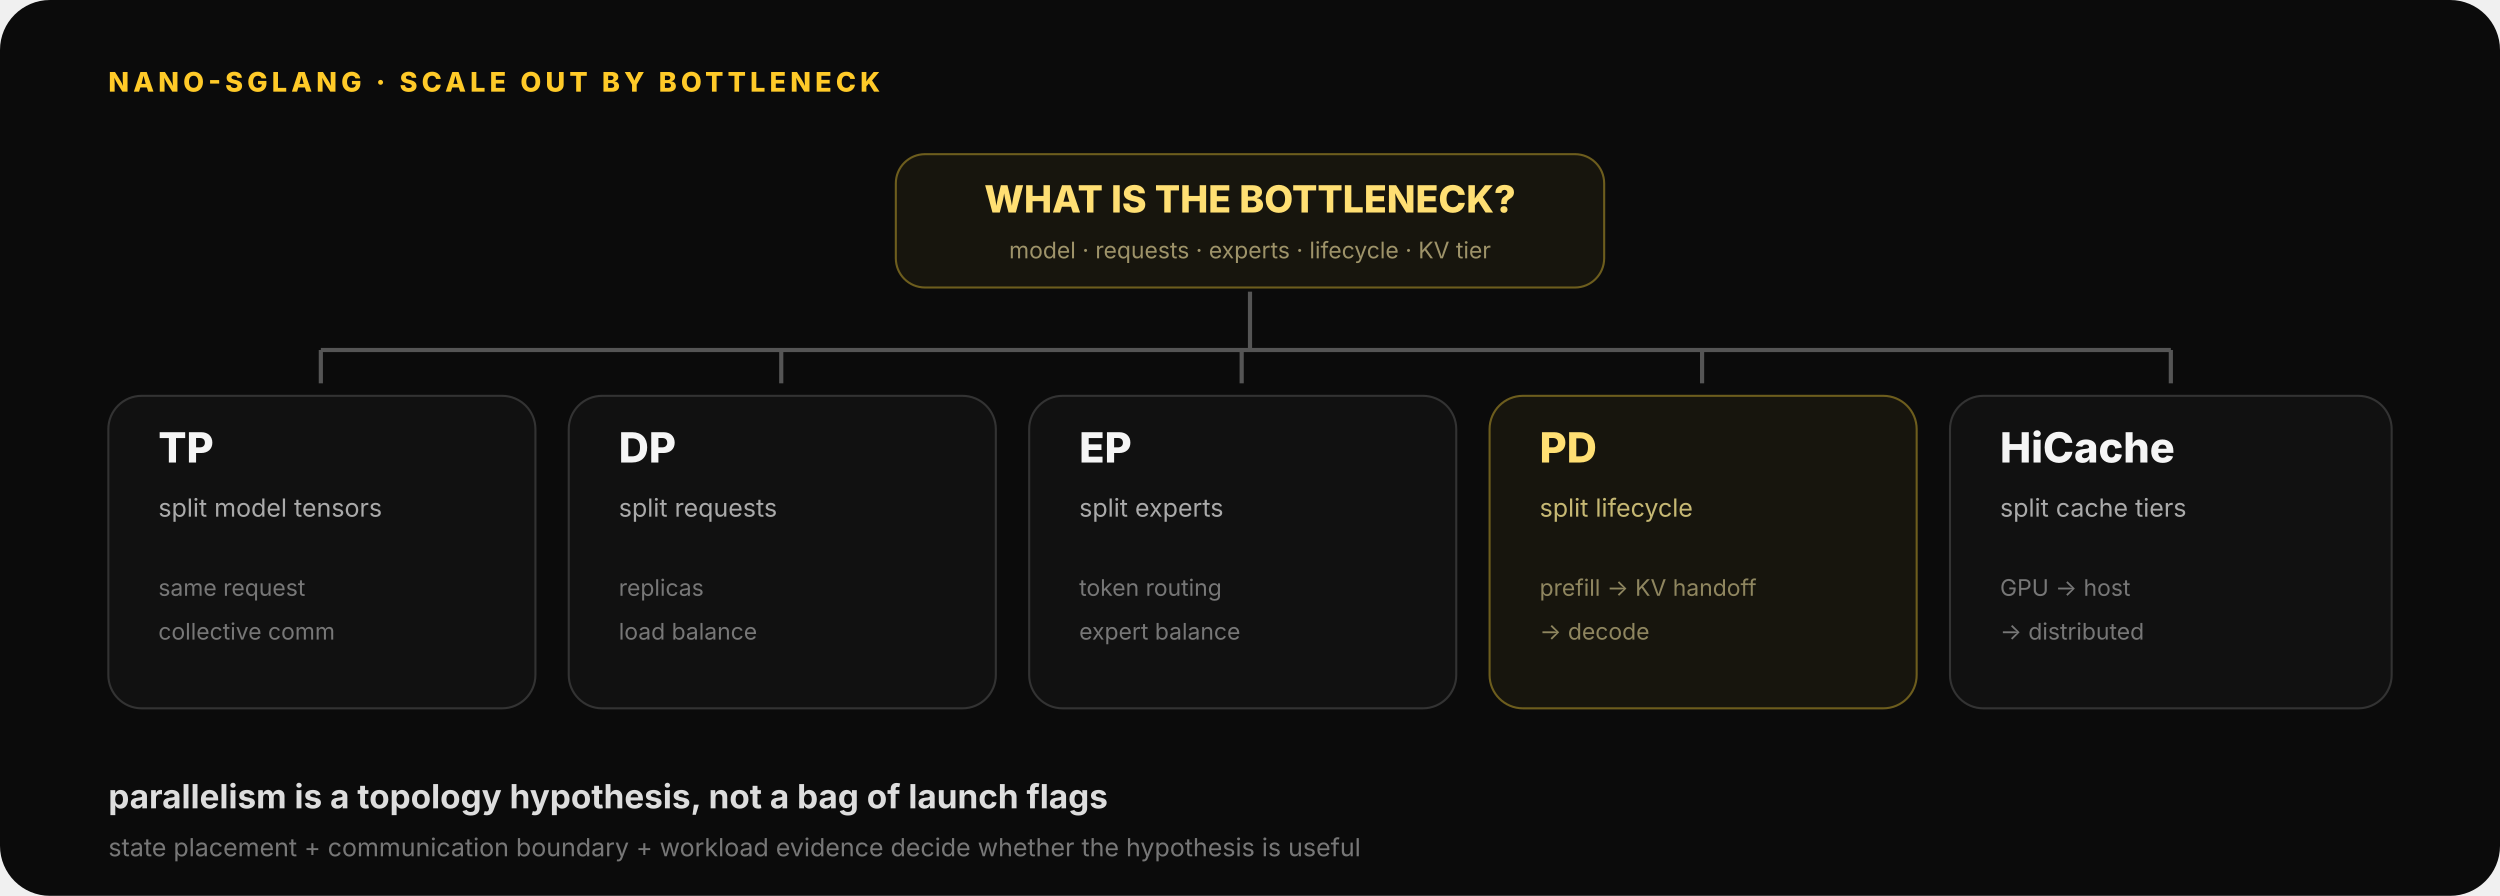
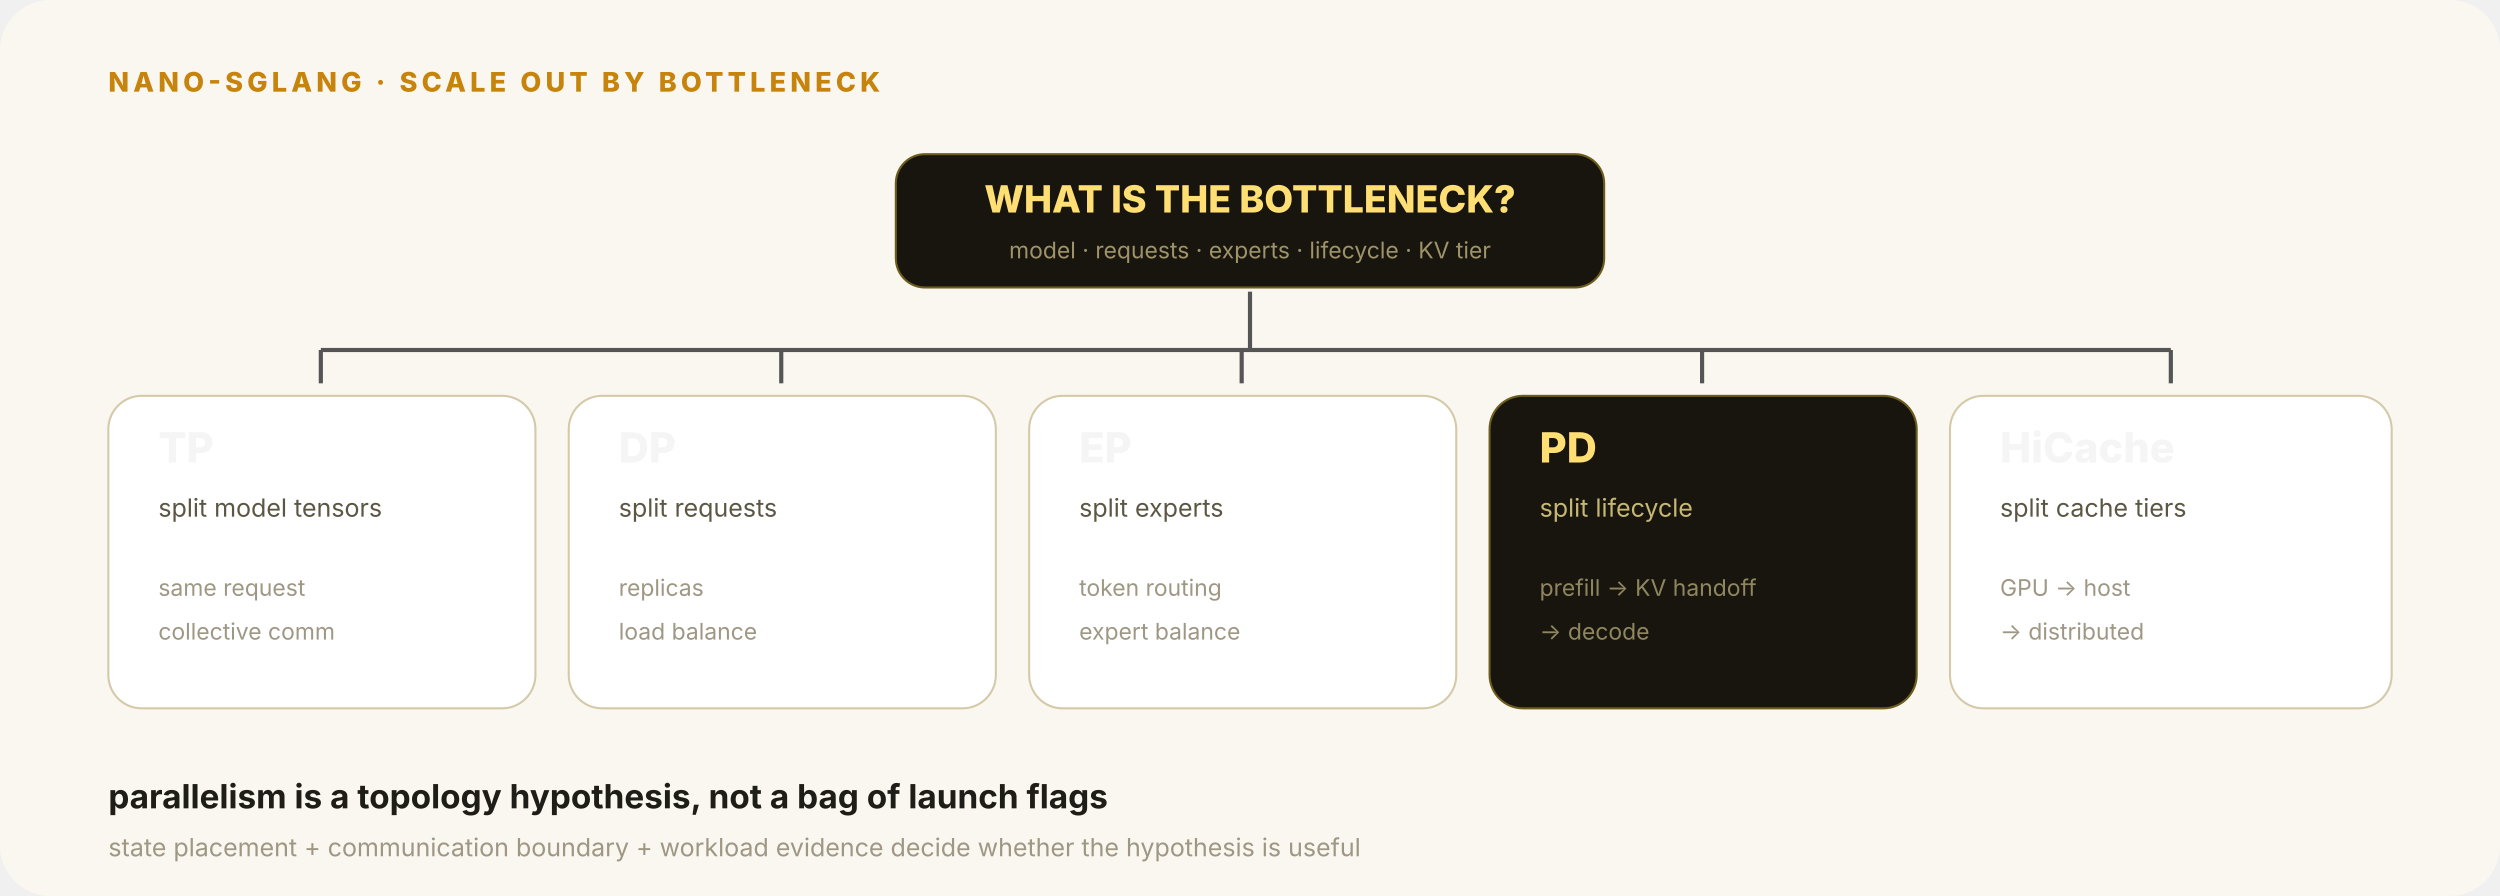
<svg xmlns="http://www.w3.org/2000/svg" viewBox="0 0 1200 430" role="img" aria-labelledby="t d">
-   <rect width="1200" height="430" rx="24" fill="#0b0b0b" />
-   <text x="52" y="44" fill="#ffca28" font-family="Inter,Arial" font-size="13" font-weight="800" letter-spacing="2">NANO-SGLANG · SCALE OUT BY BOTTLENECK</text>
+   <rect width="1200" height="430" rx="24" fill="#faf7f0" />
+   <text x="52" y="44" fill="#c7840c" font-family="Inter,Arial" font-size="13" font-weight="800" letter-spacing="2">NANO-SGLANG · SCALE OUT BY BOTTLENECK</text>
  <rect x="430" y="74" width="340" height="64" rx="14" fill="#17150d" stroke="#6d5d1d" />
  <text x="600" y="102" text-anchor="middle" fill="#ffdf73" font-family="Inter,Arial" font-size="18" font-weight="800">WHAT IS THE BOTTLENECK?</text>
  <text x="600" y="124" text-anchor="middle" fill="#9e9369" font-family="Inter,Arial" font-size="11">model · requests · experts · lifecycle · KV tier</text>
  <g font-family="Inter,Arial">
-     <rect x="52" y="190" width="205" height="150" rx="16" fill="#111" stroke="#333" />
+     <rect x="52" y="190" width="205" height="150" rx="16" fill="#ffffff" stroke="#d4c9a8" />
    <text x="76" y="222" fill="#f5f5f5" font-size="20" font-weight="800">TP</text>
-     <text x="76" y="248" fill="#aaa" font-size="12">split model tensors</text>
-     <text x="76" y="286" fill="#777" font-size="11">same request</text>
-     <text x="76" y="307" fill="#777" font-size="11">collective comm</text>
-     <rect x="273" y="190" width="205" height="150" rx="16" fill="#111" stroke="#333" />
+     <text x="76" y="248" fill="#5c5744" font-size="12">split model tensors</text>
+     <text x="76" y="286" fill="#9e9784" font-size="11">same request</text>
+     <text x="76" y="307" fill="#9e9784" font-size="11">collective comm</text>
+     <rect x="273" y="190" width="205" height="150" rx="16" fill="#ffffff" stroke="#d4c9a8" />
    <text x="297" y="222" fill="#f5f5f5" font-size="20" font-weight="800">DP</text>
-     <text x="297" y="248" fill="#aaa" font-size="12">split requests</text>
-     <text x="297" y="286" fill="#777" font-size="11">replicas</text>
-     <text x="297" y="307" fill="#777" font-size="11">load balance</text>
-     <rect x="494" y="190" width="205" height="150" rx="16" fill="#111" stroke="#333" />
+     <text x="297" y="248" fill="#5c5744" font-size="12">split requests</text>
+     <text x="297" y="286" fill="#9e9784" font-size="11">replicas</text>
+     <text x="297" y="307" fill="#9e9784" font-size="11">load balance</text>
+     <rect x="494" y="190" width="205" height="150" rx="16" fill="#ffffff" stroke="#d4c9a8" />
    <text x="518" y="222" fill="#f5f5f5" font-size="20" font-weight="800">EP</text>
-     <text x="518" y="248" fill="#aaa" font-size="12">split experts</text>
-     <text x="518" y="286" fill="#777" font-size="11">token routing</text>
-     <text x="518" y="307" fill="#777" font-size="11">expert balance</text>
+     <text x="518" y="248" fill="#5c5744" font-size="12">split experts</text>
+     <text x="518" y="286" fill="#9e9784" font-size="11">token routing</text>
+     <text x="518" y="307" fill="#9e9784" font-size="11">expert balance</text>
    <rect x="715" y="190" width="205" height="150" rx="16" fill="#17150d" stroke="#6d5d1d" />
    <text x="739" y="222" fill="#ffdf73" font-size="20" font-weight="800">PD</text>
    <text x="739" y="248" fill="#c6b873" font-size="12">split lifecycle</text>
    <text x="739" y="286" fill="#8f865f" font-size="11">prefill → KV handoff</text>
    <text x="739" y="307" fill="#8f865f" font-size="11">→ decode</text>
-     <rect x="936" y="190" width="212" height="150" rx="16" fill="#111" stroke="#333" />
+     <rect x="936" y="190" width="212" height="150" rx="16" fill="#ffffff" stroke="#d4c9a8" />
    <text x="960" y="222" fill="#f5f5f5" font-size="20" font-weight="800">HiCache</text>
-     <text x="960" y="248" fill="#aaa" font-size="12">split cache tiers</text>
-     <text x="960" y="286" fill="#777" font-size="11">GPU → host</text>
-     <text x="960" y="307" fill="#777" font-size="11">→ distributed</text>
+     <text x="960" y="248" fill="#5c5744" font-size="12">split cache tiers</text>
+     <text x="960" y="286" fill="#9e9784" font-size="11">GPU → host</text>
+     <text x="960" y="307" fill="#9e9784" font-size="11">→ distributed</text>
  </g>
  <path d="M600 140V168M154 168H1042" stroke="#555" stroke-width="2" />
  <path d="M154 168V184M375 168V184M596 168V184M817 168V184M1042 168V184" stroke="#555" stroke-width="2" />
-   <text x="52" y="388" fill="#ddd" font-family="Inter,Arial" font-size="16" font-weight="700">parallelism is a topology hypothesis, not a bag of launch flags</text>
-   <text x="52" y="411" fill="#777" font-family="Inter,Arial" font-size="12">state placement + communication boundary + workload evidence decide whether the hypothesis is useful</text>
+   <text x="52" y="388" fill="#1f1d17" font-family="Inter,Arial" font-size="16" font-weight="700">parallelism is a topology hypothesis, not a bag of launch flags</text>
+   <text x="52" y="411" fill="#9e9784" font-family="Inter,Arial" font-size="12">state placement + communication boundary + workload evidence decide whether the hypothesis is useful</text>
</svg>
